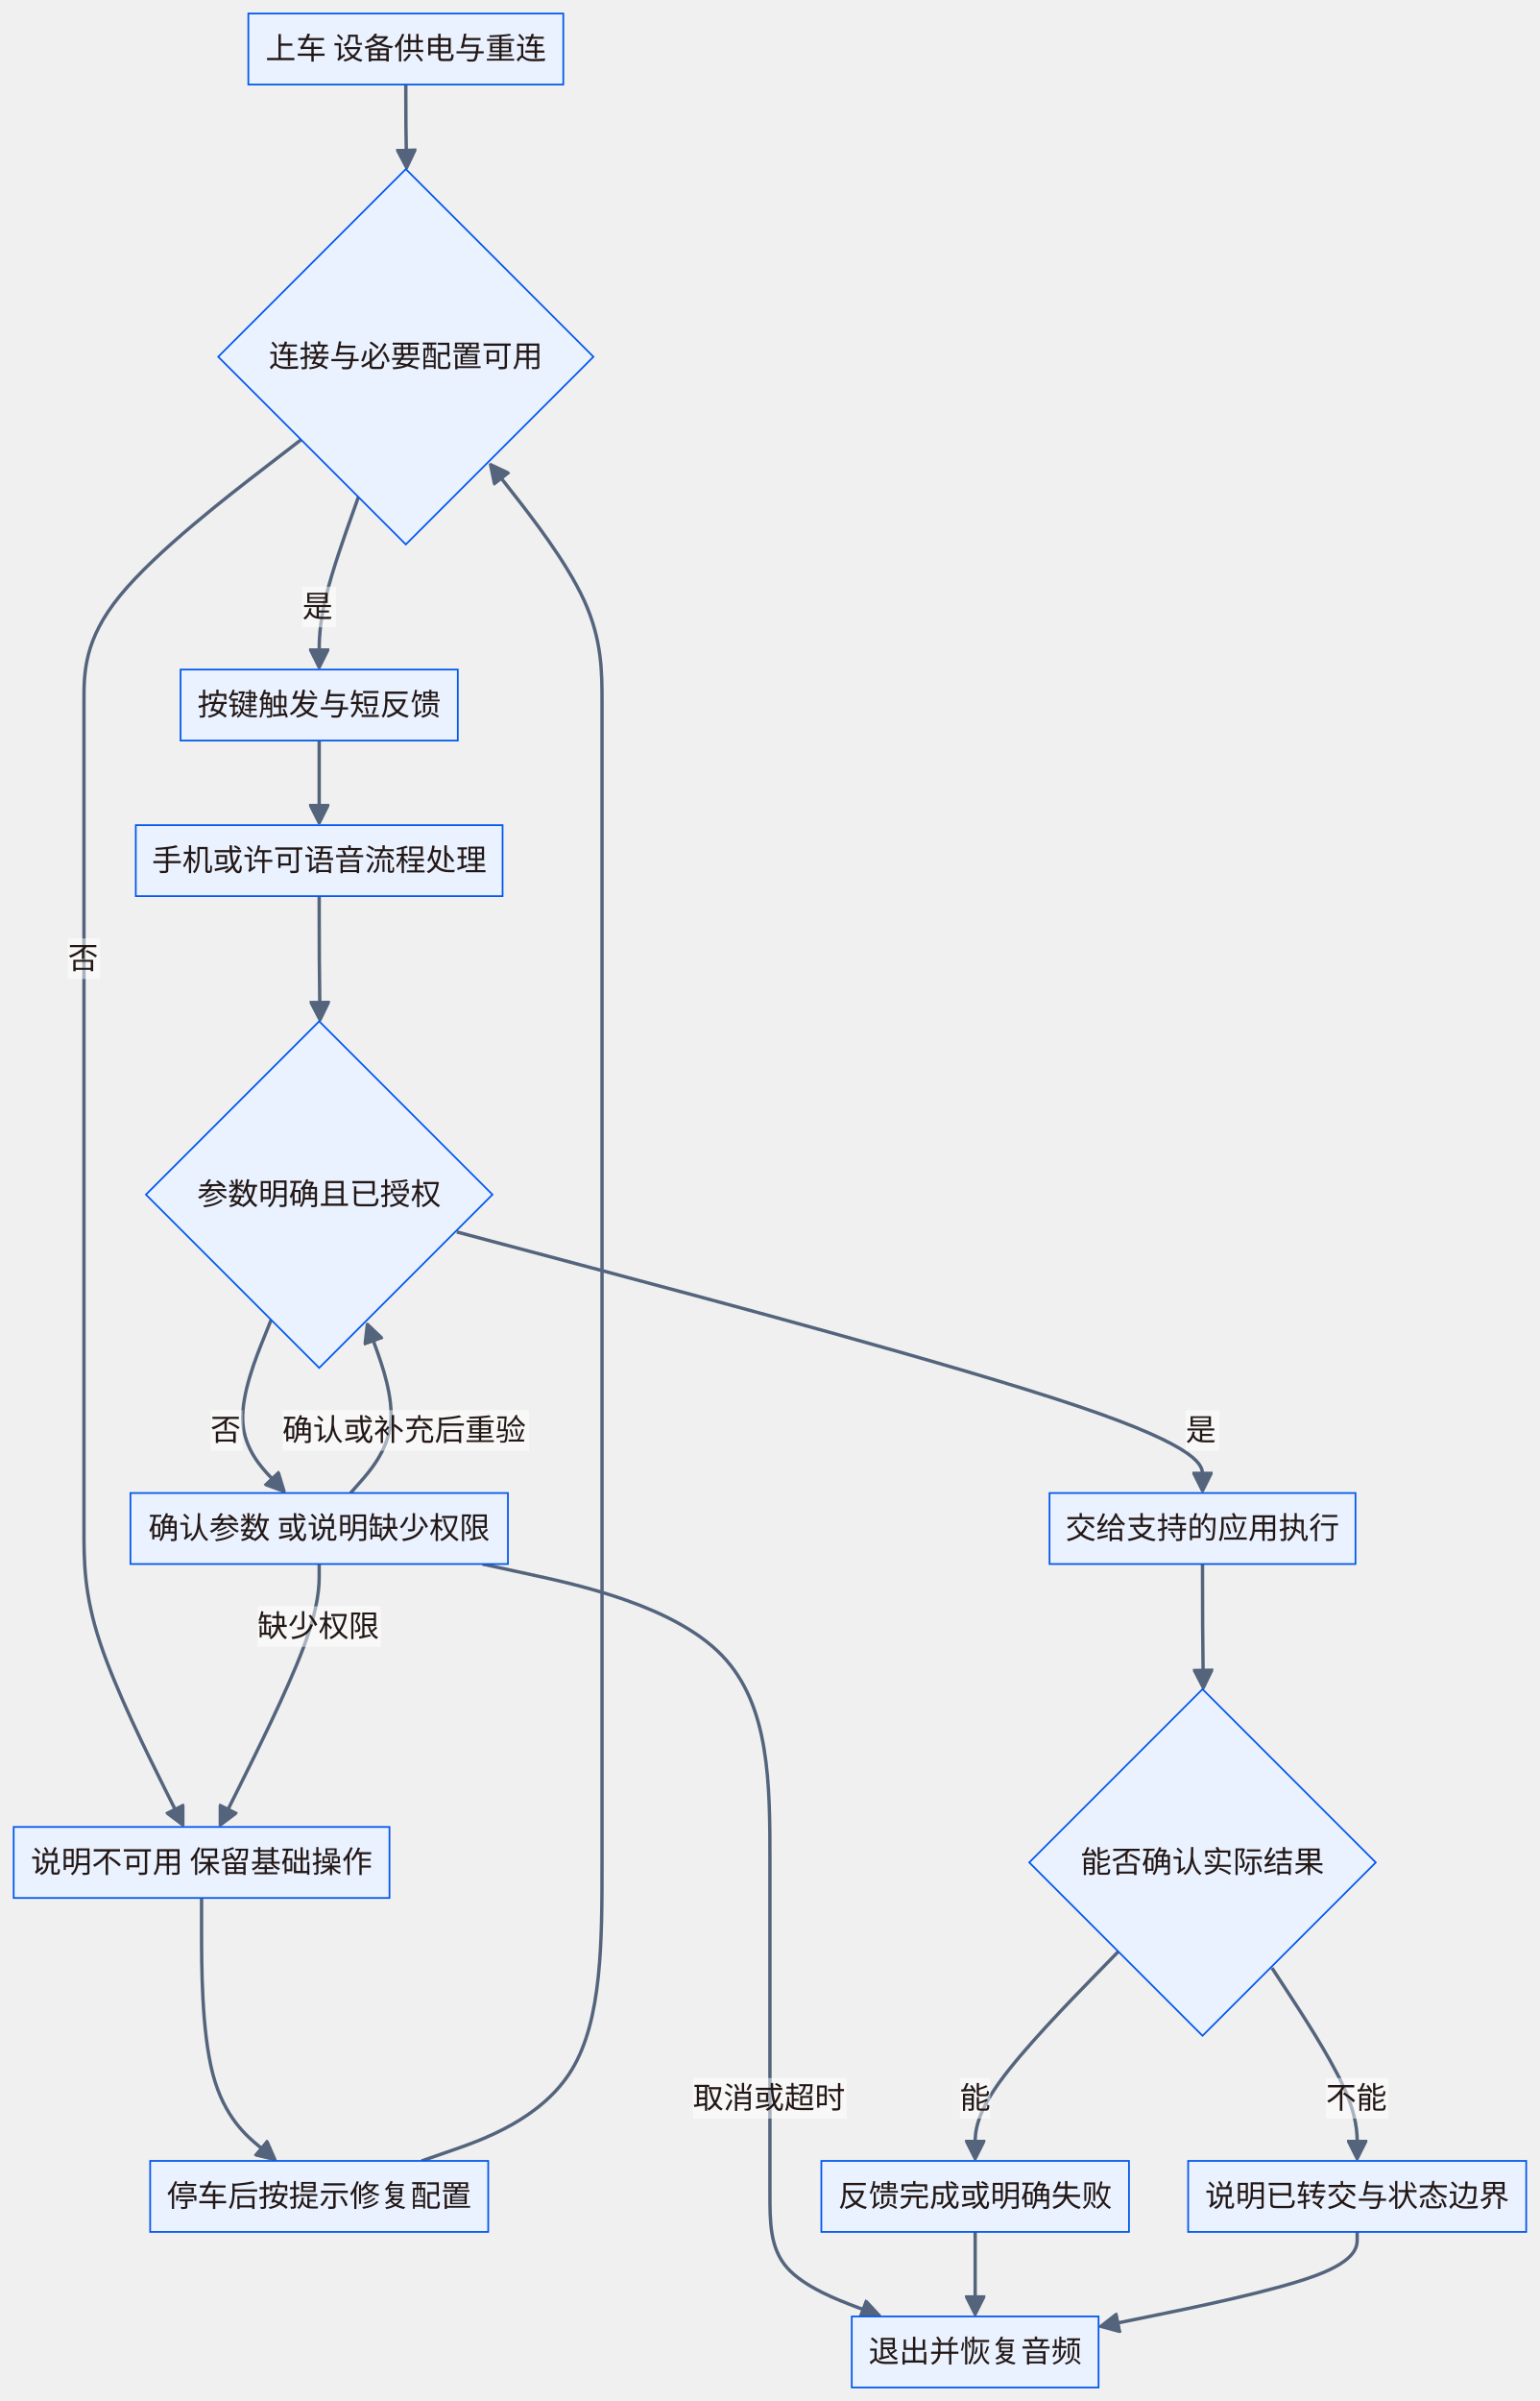
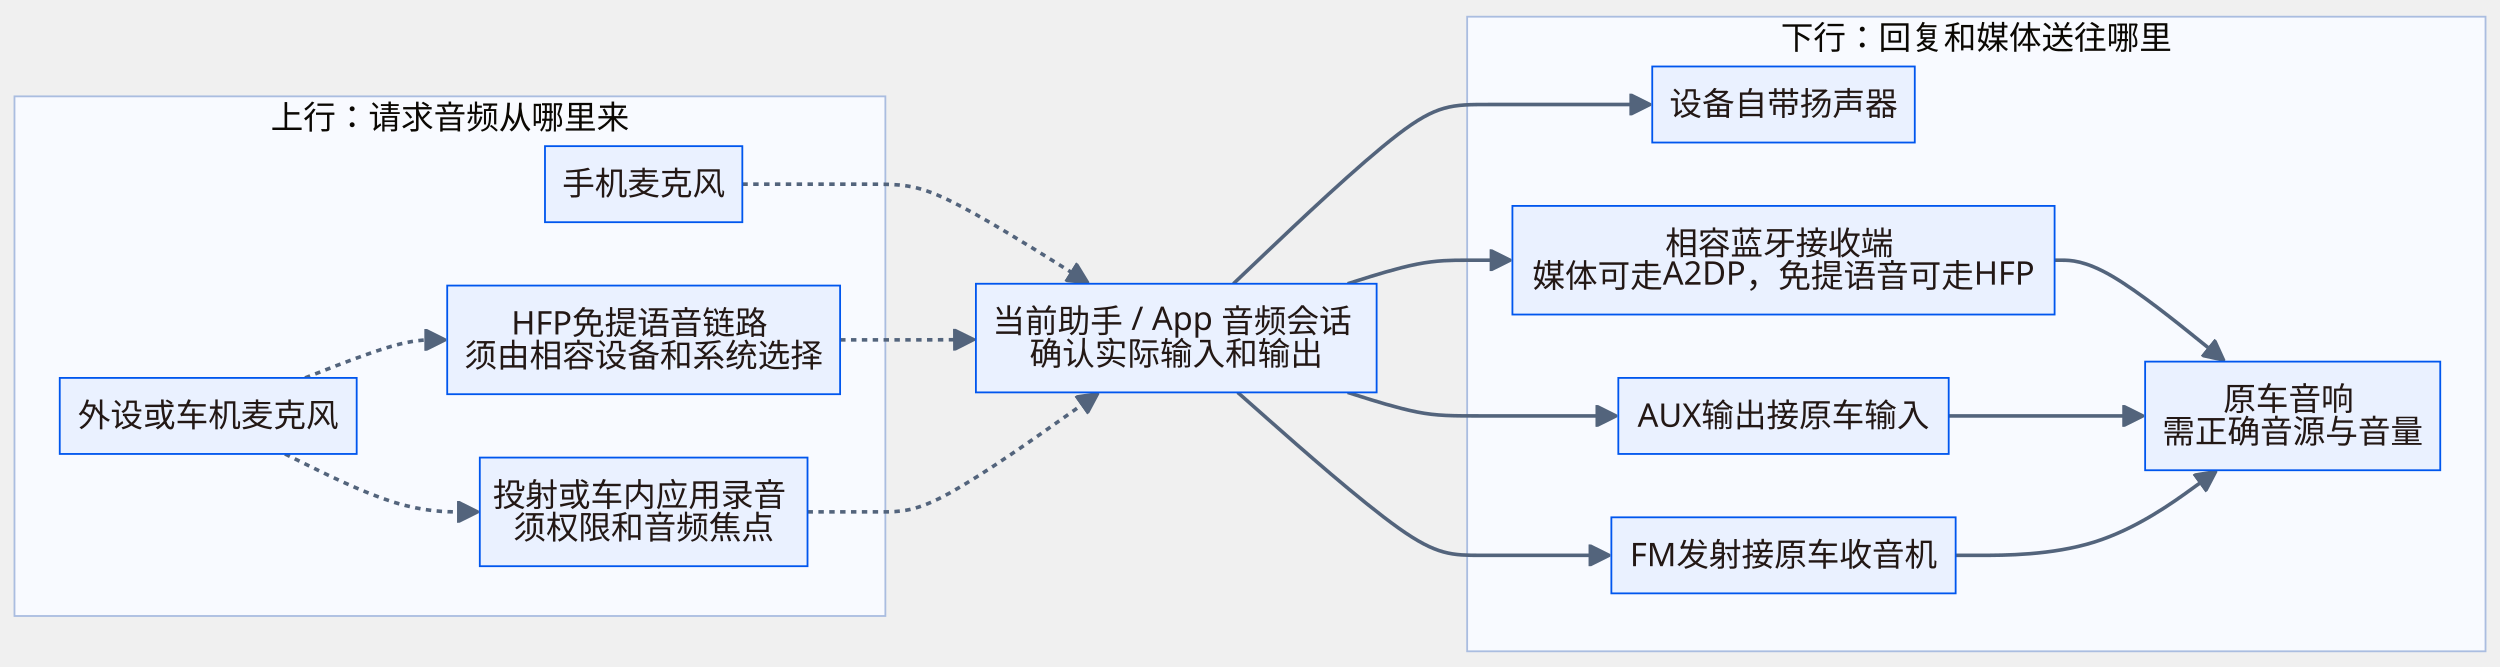
- <svg xmlns="http://www.w3.org/2000/svg" aria-roledescription="flowchart-v2" role="graphics-document document" viewBox="-8 -8 910.827 1420" height="1420" width="911" id="researchFigure7">
+ <svg xmlns="http://www.w3.org/2000/svg" aria-roledescription="flowchart-v2" role="graphics-document document" viewBox="-8 -9 1380.781 367.5" height="368" width="1381" id="researchFigure7">
  <style>#researchFigure7{font-family:Microsoft YaHei,PingFang SC,sans-serif;font-size:18px;fill:#231815;}#researchFigure7 .error-icon{fill:#F4F7FC;}#researchFigure7 .error-text{fill:#0b0803;stroke:#0b0803;}#researchFigure7 .edge-thickness-normal{stroke-width:2px;}#researchFigure7 .edge-thickness-thick{stroke-width:3.5px;}#researchFigure7 .edge-pattern-solid{stroke-dasharray:0;}#researchFigure7 .edge-pattern-dashed{stroke-dasharray:3;}#researchFigure7 .edge-pattern-dotted{stroke-dasharray:2;}#researchFigure7 .marker{fill:#53647C;stroke:#53647C;}#researchFigure7 .marker.cross{stroke:#53647C;}#researchFigure7 svg{font-family:Microsoft YaHei,PingFang SC,sans-serif;font-size:18px;}#researchFigure7 .label{font-family:Microsoft YaHei,PingFang SC,sans-serif;color:#231815;}#researchFigure7 .cluster-label text{fill:#0b0803;}#researchFigure7 .cluster-label span,#researchFigure7 p{color:#0b0803;}#researchFigure7 .label text,#researchFigure7 span,#researchFigure7 p{fill:#231815;color:#231815;}#researchFigure7 .node rect,#researchFigure7 .node circle,#researchFigure7 .node ellipse,#researchFigure7 .node polygon,#researchFigure7 .node path{fill:#EAF1FF;stroke:#0056EE;stroke-width:1px;}#researchFigure7 .flowchart-label text{text-anchor:middle;}#researchFigure7 .node .katex path{fill:#000;stroke:#000;stroke-width:1px;}#researchFigure7 .node .label{text-align:center;}#researchFigure7 .node.clickable{cursor:pointer;}#researchFigure7 .arrowheadPath{fill:#0b0b0b;}#researchFigure7 .edgePath .path{stroke:#53647C;stroke-width:2.0px;}#researchFigure7 .flowchart-link{stroke:#53647C;fill:none;}#researchFigure7 .edgeLabel{background-color:#FFFFFF;text-align:center;}#researchFigure7 .edgeLabel rect{opacity:0.5;background-color:#FFFFFF;fill:#FFFFFF;}#researchFigure7 .labelBkg{background-color:rgba(255, 255, 255, 0.5);}#researchFigure7 .cluster rect{fill:#F8FAFF;stroke:#AABDE0;stroke-width:1px;}#researchFigure7 .cluster text{fill:#0b0803;}#researchFigure7 .cluster span,#researchFigure7 p{color:#0b0803;}#researchFigure7 div.mermaidTooltip{position:absolute;text-align:center;max-width:200px;padding:2px;font-family:Microsoft YaHei,PingFang SC,sans-serif;font-size:12px;background:#F4F7FC;border:1px solid hsl(217.5, 17.143%, 87.255%);border-radius:2px;pointer-events:none;z-index:100;}#researchFigure7 .flowchartTitleText{text-anchor:middle;font-size:18px;fill:#231815;}#researchFigure7 :root{--mermaid-font-family:Microsoft YaHei,PingFang SC,sans-serif;}</style>
  <g>
    <marker orient="auto" markerHeight="12" markerWidth="12" markerUnits="userSpaceOnUse" refY="5" refX="6" viewBox="0 0 10 10" class="marker flowchart" id="researchFigure7_flowchart-pointEnd">
      <path style="stroke-width: 1; stroke-dasharray: 1, 0;" class="arrowMarkerPath" d="M 0 0 L 10 5 L 0 10 z" />
    </marker>
    <marker orient="auto" markerHeight="12" markerWidth="12" markerUnits="userSpaceOnUse" refY="5" refX="4.5" viewBox="0 0 10 10" class="marker flowchart" id="researchFigure7_flowchart-pointStart">
      <path style="stroke-width: 1; stroke-dasharray: 1, 0;" class="arrowMarkerPath" d="M 0 5 L 10 10 L 10 0 z" />
    </marker>
    <marker orient="auto" markerHeight="11" markerWidth="11" markerUnits="userSpaceOnUse" refY="5" refX="11" viewBox="0 0 10 10" class="marker flowchart" id="researchFigure7_flowchart-circleEnd">
      <circle style="stroke-width: 1; stroke-dasharray: 1, 0;" class="arrowMarkerPath" r="5" cy="5" cx="5" />
    </marker>
    <marker orient="auto" markerHeight="11" markerWidth="11" markerUnits="userSpaceOnUse" refY="5" refX="-1" viewBox="0 0 10 10" class="marker flowchart" id="researchFigure7_flowchart-circleStart">
      <circle style="stroke-width: 1; stroke-dasharray: 1, 0;" class="arrowMarkerPath" r="5" cy="5" cx="5" />
    </marker>
    <marker orient="auto" markerHeight="11" markerWidth="11" markerUnits="userSpaceOnUse" refY="5.2" refX="12" viewBox="0 0 11 11" class="marker cross flowchart" id="researchFigure7_flowchart-crossEnd">
      <path style="stroke-width: 2; stroke-dasharray: 1, 0;" class="arrowMarkerPath" d="M 1,1 l 9,9 M 10,1 l -9,9" />
    </marker>
    <marker orient="auto" markerHeight="11" markerWidth="11" markerUnits="userSpaceOnUse" refY="5.2" refX="-1" viewBox="0 0 11 11" class="marker cross flowchart" id="researchFigure7_flowchart-crossStart">
      <path style="stroke-width: 2; stroke-dasharray: 1, 0;" class="arrowMarkerPath" d="M 1,1 l 9,9 M 10,1 l -9,9" />
    </marker>
    <g class="root">
-       <g class="clusters" />
+       <g class="clusters">
+         <g id="OUTPUT" class="cluster default flowchart-label">
+           <rect height="350.5" width="562.453" y="0" x="802.328" ry="0" rx="0" style="" />
+           <g transform="translate(1083.555, 0)" class="cluster-label">
+             <text style="">
+               <tspan class="row" x="0" dy="1em" xml:space="preserve">下行：回复和媒体送往哪里</tspan>
+             </text>
+           </g>
+         </g>
+         <g id="INPUT" class="cluster default flowchart-label">
+           <rect height="287" width="481" y="44" x="0" ry="0" rx="0" style="" />
+           <g transform="translate(240.5, 44)" class="cluster-label">
+             <text style="">
+               <tspan class="row" x="0" dy="1em" xml:space="preserve">上行：请求音频从哪里来</tspan>
+             </text>
+           </g>
+         </g>
+       </g>
      <g class="edgePaths">
-         <path marker-end="url(#researchFigure7_flowchart-pointEnd)" style="fill:none;" class="edge-thickness-normal edge-pattern-solid flowchart-link LS-A LE-B" id="L-A-B-0" d="M231.996,42L231.996,46.167C231.996,50.333,231.996,58.667,232.062,66.2C232.128,73.734,232.26,80.467,232.326,83.834L232.392,87.201" />
-         <path marker-end="url(#researchFigure7_flowchart-pointEnd)" style="fill:none;" class="edge-thickness-normal edge-pattern-solid flowchart-link LS-B LE-X" id="L-B-X-0" d="M170.04,252.044L148.63,268.537C127.221,285.029,84.402,318.015,62.992,344.174C41.583,370.333,41.583,389.667,41.583,407C41.583,424.333,41.583,439.667,41.583,455C41.583,470.333,41.583,485.667,41.583,503C41.583,520.333,41.583,539.667,41.583,572.583C41.583,605.5,41.583,652,41.583,698.5C41.583,745,41.583,791.5,41.583,824.417C41.583,857.333,41.583,876.667,41.583,896C41.583,915.333,41.583,934.667,51.039,963.293C60.496,991.919,79.41,1029.838,88.867,1048.798L98.324,1067.757" />
-         <path marker-end="url(#researchFigure7_flowchart-pointEnd)" style="fill:none;" class="edge-thickness-normal edge-pattern-solid flowchart-link LS-X LE-Y" id="L-X-Y-0" d="M111.164,1114.5L111.164,1134.25C111.164,1154,111.164,1193.5,117.884,1218.851C124.603,1244.202,138.042,1255.404,144.762,1261.005L151.481,1266.606" />
-         <path marker-end="url(#researchFigure7_flowchart-pointEnd)" style="fill:none;" class="edge-thickness-normal edge-pattern-solid flowchart-link LS-Y LE-B" id="L-Y-B-0" d="M241.331,1270L259.122,1263.833C276.913,1257.667,312.495,1245.333,330.286,1215.917C348.077,1186.5,348.077,1140,348.077,1093.5C348.077,1047,348.077,1000.5,348.077,967.583C348.077,934.667,348.077,915.333,348.077,896C348.077,876.667,348.077,857.333,348.077,824.417C348.077,791.5,348.077,745,348.077,698.5C348.077,652,348.077,605.5,348.077,572.583C348.077,539.667,348.077,520.333,348.077,503C348.077,485.667,348.077,470.333,348.077,455C348.077,439.667,348.077,424.333,348.077,407C348.077,389.667,348.077,370.333,337.49,347.147C326.903,323.96,305.729,296.921,295.142,283.401L284.555,269.881" />
-         <path marker-end="url(#researchFigure7_flowchart-pointEnd)" style="fill:none;" class="edge-thickness-normal edge-pattern-solid flowchart-link LS-B LE-C" id="L-B-C-0" d="M203.945,285.949L200.078,296.791C196.212,307.633,188.479,329.316,184.612,345.442C180.746,361.567,180.746,372.133,180.746,377.417L180.746,382.7" />
-         <path marker-end="url(#researchFigure7_flowchart-pointEnd)" style="fill:none;" class="edge-thickness-normal edge-pattern-solid flowchart-link LS-C LE-D" id="L-C-D-0" d="M180.746,430L180.746,434.167C180.746,438.333,180.746,446.667,180.746,454.117C180.746,461.567,180.746,468.133,180.746,471.417L180.746,474.7" />
-         <path marker-end="url(#researchFigure7_flowchart-pointEnd)" style="fill:none;" class="edge-thickness-normal edge-pattern-solid flowchart-link LS-D LE-E" id="L-D-E-0" d="M180.746,522L180.746,528.167C180.746,534.333,180.746,546.667,180.817,558.2C180.889,569.733,181.032,580.467,181.103,585.834L181.175,591.2" />
-         <path marker-end="url(#researchFigure7_flowchart-pointEnd)" style="fill:none;" class="edge-thickness-normal edge-pattern-solid flowchart-link LS-E LE-F" id="L-E-F-0" d="M152.325,772.579L147.923,783.483C143.521,794.386,134.718,816.193,135.539,832.621C136.36,849.05,146.806,860.099,152.029,865.624L157.252,871.149" />
-         <path marker-end="url(#researchFigure7_flowchart-pointEnd)" style="fill:none;" class="edge-thickness-normal edge-pattern-solid flowchart-link LS-F LE-E" id="L-F-E-0" d="M199.302,875L204.751,868.833C210.2,862.667,221.098,850.333,222.979,834.324C224.861,818.314,217.726,798.629,214.158,788.786L210.591,778.943" />
-         <path marker-end="url(#researchFigure7_flowchart-pointEnd)" style="fill:none;" class="edge-thickness-normal edge-pattern-solid flowchart-link LS-F LE-X" id="L-F-X-0" d="M180.746,917L180.746,923.167C180.746,929.333,180.746,941.667,171.289,966.793C161.832,991.919,142.918,1029.838,133.461,1048.798L124.004,1067.757" />
-         <path marker-end="url(#researchFigure7_flowchart-pointEnd)" style="fill:none;" class="edge-thickness-normal edge-pattern-solid flowchart-link LS-F LE-Z" id="L-F-Z-0" d="M277.296,917L305.648,923.167C334,929.333,390.704,941.667,419.057,971.083C447.409,1000.5,447.409,1047,447.409,1093.5C447.409,1140,447.409,1186.5,447.409,1219.417C447.409,1252.333,447.409,1271.667,447.409,1289C447.409,1306.333,447.409,1321.667,457.581,1333.187C467.753,1344.707,488.097,1352.415,498.269,1356.269L508.441,1360.122" />
-         <path marker-end="url(#researchFigure7_flowchart-pointEnd)" style="fill:none;" class="edge-thickness-normal edge-pattern-solid flowchart-link LS-E LE-G" id="L-E-G-0" d="M262.149,720.597L335.679,740.164C409.208,759.731,556.268,798.866,629.797,823.716C703.327,848.567,703.327,859.133,703.327,864.417L703.327,869.7" />
-         <path marker-end="url(#researchFigure7_flowchart-pointEnd)" style="fill:none;" class="edge-thickness-normal edge-pattern-solid flowchart-link LS-G LE-H" id="L-G-H-0" d="M703.327,917L703.327,923.167C703.327,929.333,703.327,941.667,703.399,953.2C703.47,964.733,703.613,975.467,703.685,980.834L703.756,986.2" />
-         <path marker-end="url(#researchFigure7_flowchart-pointEnd)" style="fill:none;" class="edge-thickness-normal edge-pattern-solid flowchart-link LS-H LE-I" id="L-H-I-0" d="M653.512,1146.185L639.398,1160.654C625.284,1175.123,597.056,1204.062,582.941,1223.814C568.827,1243.567,568.827,1254.133,568.827,1259.417L568.827,1264.7" />
-         <path marker-end="url(#researchFigure7_flowchart-pointEnd)" style="fill:none;" class="edge-thickness-normal edge-pattern-solid flowchart-link LS-H LE-J" id="L-H-J-0" d="M744.428,1155.899L752.828,1168.749C761.228,1181.6,778.027,1207.3,786.427,1225.433C794.827,1243.567,794.827,1254.133,794.827,1259.417L794.827,1264.7" />
-         <path marker-end="url(#researchFigure7_flowchart-pointEnd)" style="fill:none;" class="edge-thickness-normal edge-pattern-solid flowchart-link LS-I LE-Z" id="L-I-Z-0" d="M568.827,1312L568.827,1316.167C568.827,1320.333,568.827,1328.667,568.827,1336.117C568.827,1343.567,568.827,1350.133,568.827,1353.417L568.827,1356.7" />
-         <path marker-end="url(#researchFigure7_flowchart-pointEnd)" style="fill:none;" class="edge-thickness-normal edge-pattern-solid flowchart-link LS-J LE-Z" id="L-J-Z-0" d="M794.827,1312L794.827,1316.167C794.827,1320.333,794.827,1328.667,770.193,1337.847C745.558,1347.028,696.289,1357.056,671.655,1362.07L647.021,1367.085" />
+         <path marker-end="url(#researchFigure7_flowchart-pointEnd)" style="fill:none;stroke-width:2px;stroke-dasharray:3;" class="edge-thickness-normal edge-pattern-dotted flowchart-link LS-PHONE_MIC LE-SESSION" id="L-PHONE_MIC-SESSION-0" d="M402,92.5L415.167,92.5C428.333,92.5,454.667,92.5,472,92.5C489.333,92.5,497.667,92.5,515.715,101.198C533.764,109.895,561.528,127.291,575.409,135.988L589.291,144.686" />
+         <path marker-end="url(#researchFigure7_flowchart-pointEnd)" style="fill:none;stroke-width:2px;stroke-dasharray:3;" class="edge-thickness-normal edge-pattern-dotted flowchart-link LS-DEVICE_MIC LE-HFP" id="L-DEVICE_MIC-HFP-0" d="M160.5,199.5L169.417,196C178.333,192.5,196.167,185.5,208.367,182C220.567,178.5,227.133,178.5,230.417,178.5L233.7,178.5" />
+         <path marker-end="url(#researchFigure7_flowchart-pointEnd)" style="fill:none;stroke-width:2px;stroke-dasharray:3;" class="edge-thickness-normal edge-pattern-dotted flowchart-link LS-DEVICE_MIC LE-PROJECTION" id="L-DEVICE_MIC-PROJECTION-0" d="M149.396,241.5L160.164,246.833C170.931,252.167,192.465,262.833,209.516,268.167C226.567,273.5,239.133,273.5,245.417,273.5L251.7,273.5" />
+         <path marker-end="url(#researchFigure7_flowchart-pointEnd)" style="fill:none;stroke-width:2px;stroke-dasharray:3;" class="edge-thickness-normal edge-pattern-dotted flowchart-link LS-HFP LE-SESSION" id="L-HFP-SESSION-0" d="M456,178.5L460.167,178.5C464.333,178.5,472.667,178.5,481,178.5C489.333,178.5,497.667,178.5,505.117,178.476C512.567,178.452,519.133,178.403,522.417,178.379L525.7,178.355" />
+         <path marker-end="url(#researchFigure7_flowchart-pointEnd)" style="fill:none;stroke-width:2px;stroke-dasharray:3;" class="edge-thickness-normal edge-pattern-dotted flowchart-link LS-PROJECTION LE-SESSION" id="L-PROJECTION-SESSION-0" d="M438,273.5L445.167,273.5C452.333,273.5,466.667,273.5,478,273.5C489.333,273.5,497.667,273.5,516.657,263.01C535.648,252.52,565.295,231.541,580.119,221.051L594.943,210.561" />
+         <path marker-end="url(#researchFigure7_flowchart-pointEnd)" style="fill:none;" class="edge-thickness-normal edge-pattern-solid flowchart-link LS-BT LE-CAR" id="L-BT-CAR-0" d="M1126.781,134.5L1130.948,134.5C1135.115,134.5,1143.448,134.5,1158.485,143.278C1173.523,152.057,1195.265,169.614,1206.136,178.392L1217.007,187.17" />
+         <path marker-end="url(#researchFigure7_flowchart-pointEnd)" style="fill:none;" class="edge-thickness-normal edge-pattern-solid flowchart-link LS-AUX LE-CAR" id="L-AUX-CAR-0" d="M1068.289,220.5L1082.204,220.5C1096.12,220.5,1123.951,220.5,1141.149,220.5C1158.348,220.5,1164.915,220.5,1168.198,220.5L1171.481,220.5" />
+         <path marker-end="url(#researchFigure7_flowchart-pointEnd)" style="fill:none;" class="edge-thickness-normal edge-pattern-solid flowchart-link LS-FM LE-CAR" id="L-FM-CAR-0" d="M1072.129,297.5L1085.405,297.5C1098.68,297.5,1125.231,297.5,1148.625,290.184C1172.018,282.868,1192.256,268.237,1202.374,260.921L1212.493,253.605" />
+         <path marker-end="url(#researchFigure7_flowchart-pointEnd)" style="fill:none;" class="edge-thickness-normal edge-pattern-solid flowchart-link LS-SESSION LE-OWN" id="L-SESSION-OWN-0" d="M673.214,147.5L690.566,131C707.919,114.5,742.623,81.5,764.142,65C785.661,48.5,793.995,48.5,814.316,48.5C834.637,48.5,866.946,48.5,883.1,48.5L899.255,48.5" />
+         <path marker-end="url(#researchFigure7_flowchart-pointEnd)" style="fill:none;" class="edge-thickness-normal edge-pattern-solid flowchart-link LS-SESSION LE-BT" id="L-SESSION-BT-0" d="M736.313,147.5L743.149,145.333C749.985,143.167,763.657,138.833,774.659,136.667C785.661,134.5,793.995,134.5,801.445,134.5C808.895,134.5,815.461,134.5,818.745,134.5L822.028,134.5" />
+         <path marker-end="url(#researchFigure7_flowchart-pointEnd)" style="fill:none;" class="edge-thickness-normal edge-pattern-solid flowchart-link LS-SESSION LE-AUX" id="L-SESSION-AUX-0" d="M736.313,207.5L743.149,209.667C749.985,211.833,763.657,216.167,774.659,218.333C785.661,220.5,793.995,220.5,811.193,220.5C828.392,220.5,854.456,220.5,867.488,220.5L880.52,220.5" />
+         <path marker-end="url(#researchFigure7_flowchart-pointEnd)" style="fill:none;" class="edge-thickness-normal edge-pattern-solid flowchart-link LS-SESSION LE-FM" id="L-SESSION-FM-0" d="M675.58,207.5L692.538,222.5C709.496,237.5,743.412,267.5,764.537,282.5C785.661,297.5,793.995,297.5,810.553,297.5C827.112,297.5,851.896,297.5,864.288,297.5L876.68,297.5" />
      </g>
      <g class="edgeLabels">
        <g class="edgeLabel">
          <g transform="translate(0, 0)" class="label">
            <rect height="0" width="0" ry="0" rx="0" />
            <text style="">
              <tspan class="row" x="0" dy="1em" xml:space="preserve" />
            </text>
          </g>
        </g>
-         <g transform="translate(41.58252, 559)" class="edgeLabel">
-           <g transform="translate(-9.5, -12)" class="label">
-             <rect height="24" width="19" ry="0" rx="0" />
-             <text style="">
-               <tspan class="row" x="0" dy="1em" xml:space="preserve">否</tspan>
-             </text>
-           </g>
-         </g>
-         <g class="edgeLabel">
-           <g transform="translate(0, 0)" class="label">
-             <rect height="0" width="0" ry="0" rx="0" />
-             <text style="">
-               <tspan class="row" x="0" dy="1em" xml:space="preserve" />
-             </text>
-           </g>
-         </g>
-         <g class="edgeLabel">
-           <g transform="translate(0, 0)" class="label">
-             <rect height="0" width="0" ry="0" rx="0" />
-             <text style="">
-               <tspan class="row" x="0" dy="1em" xml:space="preserve" />
-             </text>
-           </g>
-         </g>
-         <g transform="translate(180.7456, 351)" class="edgeLabel">
-           <g transform="translate(-10, -12)" class="label">
-             <rect height="24" width="20" ry="0" rx="0" />
-             <text style="">
-               <tspan class="row" x="0" dy="1em" xml:space="preserve">是</tspan>
-             </text>
-           </g>
-         </g>
-         <g class="edgeLabel">
-           <g transform="translate(0, 0)" class="label">
-             <rect height="0" width="0" ry="0" rx="0" />
-             <text style="">
-               <tspan class="row" x="0" dy="1em" xml:space="preserve" />
-             </text>
-           </g>
-         </g>
-         <g class="edgeLabel">
-           <g transform="translate(0, 0)" class="label">
-             <rect height="0" width="0" ry="0" rx="0" />
-             <text style="">
-               <tspan class="row" x="0" dy="1em" xml:space="preserve" />
-             </text>
-           </g>
-         </g>
-         <g transform="translate(125.9141, 838)" class="edgeLabel">
-           <g transform="translate(-9.5, -12)" class="label">
-             <rect height="24" width="19" ry="0" rx="0" />
-             <text style="">
-               <tspan class="row" x="0" dy="1em" xml:space="preserve">否</tspan>
-             </text>
-           </g>
-         </g>
-         <g transform="translate(231.9956, 838)" class="edgeLabel">
-           <g transform="translate(-73, -12)" class="label">
-             <rect height="24" width="145.932" ry="0" rx="0" />
-             <text style="">
-               <tspan class="row" x="0" dy="1em" xml:space="preserve">确认或补充后重验</tspan>
-             </text>
-           </g>
-         </g>
-         <g transform="translate(180.7456, 954)" class="edgeLabel">
-           <g transform="translate(-36.5, -12)" class="label">
-             <rect height="24" width="72.971" ry="0" rx="0" />
-             <text style="">
-               <tspan class="row" x="0" dy="1em" xml:space="preserve">缺少权限</tspan>
-             </text>
-           </g>
-         </g>
-         <g transform="translate(447.4087, 1233)" class="edgeLabel">
-           <g transform="translate(-45.5, -12)" class="label">
-             <rect height="24" width="90.961" ry="0" rx="0" />
-             <text style="">
-               <tspan class="row" x="0" dy="1em" xml:space="preserve">取消或超时</tspan>
-             </text>
-           </g>
-         </g>
-         <g transform="translate(703.3271, 838)" class="edgeLabel">
-           <g transform="translate(-10, -12)" class="label">
-             <rect height="24" width="20" ry="0" rx="0" />
-             <text style="">
-               <tspan class="row" x="0" dy="1em" xml:space="preserve">是</tspan>
-             </text>
-           </g>
-         </g>
-         <g class="edgeLabel">
-           <g transform="translate(0, 0)" class="label">
-             <rect height="0" width="0" ry="0" rx="0" />
-             <text style="">
-               <tspan class="row" x="0" dy="1em" xml:space="preserve" />
-             </text>
-           </g>
-         </g>
-         <g transform="translate(568.8271, 1233)" class="edgeLabel">
-           <g transform="translate(-9, -12)" class="label">
-             <rect height="24" width="18" ry="0" rx="0" />
-             <text style="">
-               <tspan class="row" x="0" dy="1em" xml:space="preserve">能</tspan>
-             </text>
-           </g>
-         </g>
-         <g transform="translate(794.8271, 1233)" class="edgeLabel">
-           <g transform="translate(-18.5, -12)" class="label">
-             <rect height="24" width="36.991" ry="0" rx="0" />
-             <text style="">
-               <tspan class="row" x="0" dy="1em" xml:space="preserve">不能</tspan>
+         <g class="edgeLabel">
+           <g transform="translate(0, 0)" class="label">
+             <rect height="0" width="0" ry="0" rx="0" />
+             <text style="">
+               <tspan class="row" x="0" dy="1em" xml:space="preserve" />
+             </text>
+           </g>
+         </g>
+         <g class="edgeLabel">
+           <g transform="translate(0, 0)" class="label">
+             <rect height="0" width="0" ry="0" rx="0" />
+             <text style="">
+               <tspan class="row" x="0" dy="1em" xml:space="preserve" />
+             </text>
+           </g>
+         </g>
+         <g class="edgeLabel">
+           <g transform="translate(0, 0)" class="label">
+             <rect height="0" width="0" ry="0" rx="0" />
+             <text style="">
+               <tspan class="row" x="0" dy="1em" xml:space="preserve" />
+             </text>
+           </g>
+         </g>
+         <g class="edgeLabel">
+           <g transform="translate(0, 0)" class="label">
+             <rect height="0" width="0" ry="0" rx="0" />
+             <text style="">
+               <tspan class="row" x="0" dy="1em" xml:space="preserve" />
+             </text>
+           </g>
+         </g>
+         <g class="edgeLabel">
+           <g transform="translate(0, 0)" class="label">
+             <rect height="0" width="0" ry="0" rx="0" />
+             <text style="">
+               <tspan class="row" x="0" dy="1em" xml:space="preserve" />
+             </text>
+           </g>
+         </g>
+         <g class="edgeLabel">
+           <g transform="translate(0, 0)" class="label">
+             <rect height="0" width="0" ry="0" rx="0" />
+             <text style="">
+               <tspan class="row" x="0" dy="1em" xml:space="preserve" />
+             </text>
+           </g>
+         </g>
+         <g class="edgeLabel">
+           <g transform="translate(0, 0)" class="label">
+             <rect height="0" width="0" ry="0" rx="0" />
+             <text style="">
+               <tspan class="row" x="0" dy="1em" xml:space="preserve" />
+             </text>
+           </g>
+         </g>
+         <g class="edgeLabel">
+           <g transform="translate(0, 0)" class="label">
+             <rect height="0" width="0" ry="0" rx="0" />
+             <text style="">
+               <tspan class="row" x="0" dy="1em" xml:space="preserve" />
+             </text>
+           </g>
+         </g>
+         <g class="edgeLabel">
+           <g transform="translate(0, 0)" class="label">
+             <rect height="0" width="0" ry="0" rx="0" />
+             <text style="">
+               <tspan class="row" x="0" dy="1em" xml:space="preserve" />
            </text>
          </g>
        </g>
        <g class="edgeLabel">
          <g transform="translate(0, 0)" class="label">
            <rect height="0" width="0" ry="0" rx="0" />
            <text style="">
              <tspan class="row" x="0" dy="1em" xml:space="preserve" />
            </text>
          </g>
        </g>
        <g class="edgeLabel">
          <g transform="translate(0, 0)" class="label">
            <rect height="0" width="0" ry="0" rx="0" />
            <text style="">
              <tspan class="row" x="0" dy="1em" xml:space="preserve" />
            </text>
          </g>
        </g>
      </g>
      <g class="nodes">
-         <g transform="translate(231.9956, 21)" data-id="A" data-node="true" id="flowchart-A-354" class="node default default flowchart-label">
-           <rect height="42" width="186.326" y="-21" x="-93.163" ry="0" rx="0" style="" class="basic label-container" />
-           <g transform="translate(0, -12)" style="" class="label">
-             <rect />
-             <text style="">
-               <tspan class="row" x="0" dy="1em" xml:space="preserve">上车 设备供电与重连</tspan>
-             </text>
-           </g>
-         </g>
-         <g transform="translate(231.9956, 203)" data-id="B" data-node="true" id="flowchart-B-355" class="node default default flowchart-label">
-           <polygon style="" transform="translate(-111,111)" class="label-container" points="111,0 222,-111 111,-222 0,-111" />
-           <g transform="translate(0, -12)" style="" class="label">
-             <rect />
-             <text style="">
-               <tspan class="row" x="0" dy="1em" xml:space="preserve">连接与必要配置可用</tspan>
-             </text>
-           </g>
-         </g>
-         <g transform="translate(111.1641, 1093.5)" data-id="X" data-node="true" id="flowchart-X-357" class="node default default flowchart-label">
-           <rect height="42" width="222.328" y="-21" x="-111.164" ry="0" rx="0" style="" class="basic label-container" />
-           <g transform="translate(0, -12)" style="" class="label">
-             <rect />
-             <text style="">
-               <tspan class="row" x="0" dy="1em" xml:space="preserve">说明不可用 保留基础操作</tspan>
-             </text>
-           </g>
-         </g>
-         <g transform="translate(180.7456, 1291)" data-id="Y" data-node="true" id="flowchart-Y-359" class="node default default flowchart-label">
-           <rect height="42" width="200" y="-21" x="-100" ry="0" rx="0" style="" class="basic label-container" />
-           <g transform="translate(0, -12)" style="" class="label">
-             <rect />
-             <text style="">
-               <tspan class="row" x="0" dy="1em" xml:space="preserve">停车后按提示修复配置</tspan>
-             </text>
-           </g>
-         </g>
-         <g transform="translate(180.7456, 409)" data-id="C" data-node="true" id="flowchart-C-363" class="node default default flowchart-label">
+         <g transform="translate(977.0547, 48.5)" data-id="OWN" data-node="true" id="flowchart-OWN-321" class="node default default flowchart-label">
+           <rect height="42" width="145" y="-21" x="-72.5" ry="0" rx="0" style="" class="basic label-container" />
+           <g transform="translate(0, -12)" style="" class="label">
+             <rect />
+             <text style="">
+               <tspan class="row" x="0" dy="1em" xml:space="preserve">设备自带扬声器</tspan>
+             </text>
+           </g>
+         </g>
+         <g transform="translate(977.0547, 134.5)" data-id="BT" data-node="true" id="flowchart-BT-322" class="node default default flowchart-label">
+           <rect height="60" width="299.453" y="-30" x="-149.727" ry="0" rx="0" style="" class="basic label-container" />
+           <g transform="translate(0, -21)" style="" class="label">
+             <rect />
+             <text style="">
+               <tspan class="row" x="0" dy="1em" xml:space="preserve">相容蓝牙接收端</tspan>
+               <tspan class="row" x="0" dy="1em" xml:space="preserve">媒体可走A2DP，免提语音可走HFP</tspan>
+             </text>
+           </g>
+         </g>
+         <g transform="translate(977.0547, 220.5)" data-id="AUX" data-node="true" id="flowchart-AUX-323" class="node default default flowchart-label">
+           <rect height="42" width="182.469" y="-21" x="-91.234" ry="0" rx="0" style="" class="basic label-container" />
+           <g transform="translate(0, -12)" style="" class="label">
+             <rect />
+             <text style="">
+               <tspan class="row" x="0" dy="1em" xml:space="preserve">AUX输出接原车输入</tspan>
+             </text>
+           </g>
+         </g>
+         <g transform="translate(977.0547, 297.5)" data-id="FM" data-node="true" id="flowchart-FM-324" class="node default default flowchart-label">
+           <rect height="42" width="190.149" y="-21" x="-95.075" ry="0" rx="0" style="" class="basic label-container" />
+           <g transform="translate(0, -12)" style="" class="label">
+             <rect />
+             <text style="">
+               <tspan class="row" x="0" dy="1em" xml:space="preserve">FM发射接原车收音机</tspan>
+             </text>
+           </g>
+         </g>
+         <g transform="translate(1258.281, 220.5)" data-id="CAR" data-node="true" id="flowchart-CAR-325" class="node default default flowchart-label">
+           <rect height="60" width="163" y="-30" x="-81.5" ry="0" rx="0" style="" class="basic label-container" />
+           <g transform="translate(0, -21)" style="" class="label">
+             <rect />
+             <text style="">
+               <tspan class="row" x="0" dy="1em" xml:space="preserve">原车音响</tspan>
+               <tspan class="row" x="0" dy="1em" xml:space="preserve">需正确音源与音量</tspan>
+             </text>
+           </g>
+         </g>
+         <g transform="translate(347.5, 92.5)" data-id="PHONE_MIC" data-node="true" id="flowchart-PHONE_MIC-306" class="node default default flowchart-label">
+           <rect height="42" width="109" y="-21" x="-54.5" ry="0" rx="0" style="" class="basic label-container" />
+           <g transform="translate(0, -12)" style="" class="label">
+             <rect />
+             <text style="">
+               <tspan class="row" x="0" dy="1em" xml:space="preserve">手机麦克风</tspan>
+             </text>
+           </g>
+         </g>
+         <g transform="translate(107, 220.5)" data-id="DEVICE_MIC" data-node="true" id="flowchart-DEVICE_MIC-307" class="node default default flowchart-label">
          <rect height="42" width="164" y="-21" x="-82" ry="0" rx="0" style="" class="basic label-container" />
          <g transform="translate(0, -12)" style="" class="label">
            <rect />
            <text style="">
-               <tspan class="row" x="0" dy="1em" xml:space="preserve">按键触发与短反馈</tspan>
-             </text>
-           </g>
-         </g>
-         <g transform="translate(180.7456, 501)" data-id="D" data-node="true" id="flowchart-D-365" class="node default default flowchart-label">
-           <rect height="42" width="217" y="-21" x="-108.5" ry="0" rx="0" style="" class="basic label-container" />
-           <g transform="translate(0, -12)" style="" class="label">
-             <rect />
-             <text style="">
-               <tspan class="row" x="0" dy="1em" xml:space="preserve">手机或许可语音流程处理</tspan>
-             </text>
-           </g>
-         </g>
-         <g transform="translate(180.7456, 698.5)" data-id="E" data-node="true" id="flowchart-E-367" class="node default default flowchart-label">
-           <polygon style="" transform="translate(-102.5,102.5)" class="label-container" points="102.5,0 205,-102.5 102.5,-205 0,-102.5" />
-           <g transform="translate(0, -12)" style="" class="label">
-             <rect />
-             <text style="">
-               <tspan class="row" x="0" dy="1em" xml:space="preserve">参数明确且已授权</tspan>
-             </text>
-           </g>
-         </g>
-         <g transform="translate(180.7456, 896)" data-id="F" data-node="true" id="flowchart-F-369" class="node default default flowchart-label">
-           <rect height="42" width="223.326" y="-21" x="-111.663" ry="0" rx="0" style="" class="basic label-container" />
-           <g transform="translate(0, -12)" style="" class="label">
-             <rect />
-             <text style="">
-               <tspan class="row" x="0" dy="1em" xml:space="preserve">确认参数 或说明缺少权限</tspan>
-             </text>
-           </g>
-         </g>
-         <g transform="translate(568.8271, 1383)" data-id="Z" data-node="true" id="flowchart-Z-375" class="node default default flowchart-label">
-           <rect height="42" width="146" y="-21" x="-73" ry="0" rx="0" style="" class="basic label-container" />
-           <g transform="translate(0, -12)" style="" class="label">
-             <rect />
-             <text style="">
-               <tspan class="row" x="0" dy="1em" xml:space="preserve">退出并恢复音频</tspan>
-             </text>
-           </g>
-         </g>
-         <g transform="translate(703.3271, 896)" data-id="G" data-node="true" id="flowchart-G-377" class="node default default flowchart-label">
-           <rect height="42" width="181" y="-21" x="-90.5" ry="0" rx="0" style="" class="basic label-container" />
-           <g transform="translate(0, -12)" style="" class="label">
-             <rect />
-             <text style="">
-               <tspan class="row" x="0" dy="1em" xml:space="preserve">交给支持的应用执行</tspan>
-             </text>
-           </g>
-         </g>
-         <g transform="translate(703.3271, 1093.5)" data-id="H" data-node="true" id="flowchart-H-379" class="node default default flowchart-label">
-           <polygon style="" transform="translate(-102.5,102.5)" class="label-container" points="102.5,0 205,-102.5 102.5,-205 0,-102.5" />
-           <g transform="translate(0, -12)" style="" class="label">
-             <rect />
-             <text style="">
-               <tspan class="row" x="0" dy="1em" xml:space="preserve">能否确认实际结果</tspan>
-             </text>
-           </g>
-         </g>
-         <g transform="translate(568.8271, 1291)" data-id="I" data-node="true" id="flowchart-I-381" class="node default default flowchart-label">
-           <rect height="42" width="182" y="-21" x="-91" ry="0" rx="0" style="" class="basic label-container" />
-           <g transform="translate(0, -12)" style="" class="label">
-             <rect />
-             <text style="">
-               <tspan class="row" x="0" dy="1em" xml:space="preserve">反馈完成或明确失败</tspan>
-             </text>
-           </g>
-         </g>
-         <g transform="translate(794.8271, 1291)" data-id="J" data-node="true" id="flowchart-J-383" class="node default default flowchart-label">
-           <rect height="42" width="200" y="-21" x="-100" ry="0" rx="0" style="" class="basic label-container" />
-           <g transform="translate(0, -12)" style="" class="label">
-             <rect />
-             <text style="">
-               <tspan class="row" x="0" dy="1em" xml:space="preserve">说明已转交与状态边界</tspan>
+               <tspan class="row" x="0" dy="1em" xml:space="preserve">外设或车机麦克风</tspan>
+             </text>
+           </g>
+         </g>
+         <g transform="translate(347.5, 178.5)" data-id="HFP" data-node="true" id="flowchart-HFP-308" class="node default default flowchart-label">
+           <rect height="60" width="217" y="-30" x="-108.5" ry="0" rx="0" style="" class="basic label-container" />
+           <g transform="translate(0, -21)" style="" class="label">
+             <rect />
+             <text style="">
+               <tspan class="row" x="0" dy="1em" xml:space="preserve">HFP免提语音链路</tspan>
+               <tspan class="row" x="0" dy="1em" xml:space="preserve">须由相容设备和系统选择</tspan>
+             </text>
+           </g>
+         </g>
+         <g transform="translate(347.5, 273.5)" data-id="PROJECTION" data-node="true" id="flowchart-PROJECTION-309" class="node default default flowchart-label">
+           <rect height="60" width="181" y="-30" x="-90.5" ry="0" rx="0" style="" class="basic label-container" />
+           <g transform="translate(0, -21)" style="" class="label">
+             <rect />
+             <text style="">
+               <tspan class="row" x="0" dy="1em" xml:space="preserve">投射或车内应用录音</tspan>
+               <tspan class="row" x="0" dy="1em" xml:space="preserve">须权限和音频焦点</tspan>
+             </text>
+           </g>
+         </g>
+         <g transform="translate(641.6641, 177.5)" data-id="SESSION" data-node="true" id="flowchart-SESSION-310" class="node default default flowchart-label">
+           <rect height="60" width="221.328" y="-30" x="-110.664" ry="0" rx="0" style="" class="basic label-container" />
+           <g transform="translate(0, -21)" style="" class="label">
+             <rect />
+             <text style="">
+               <tspan class="row" x="0" dy="1em" xml:space="preserve">当前助手 / App 音频会话</tspan>
+               <tspan class="row" x="0" dy="1em" xml:space="preserve">确认实际输入和输出</tspan>
            </text>
          </g>
        </g>
      </g>
    </g>
  </g>
</svg>
